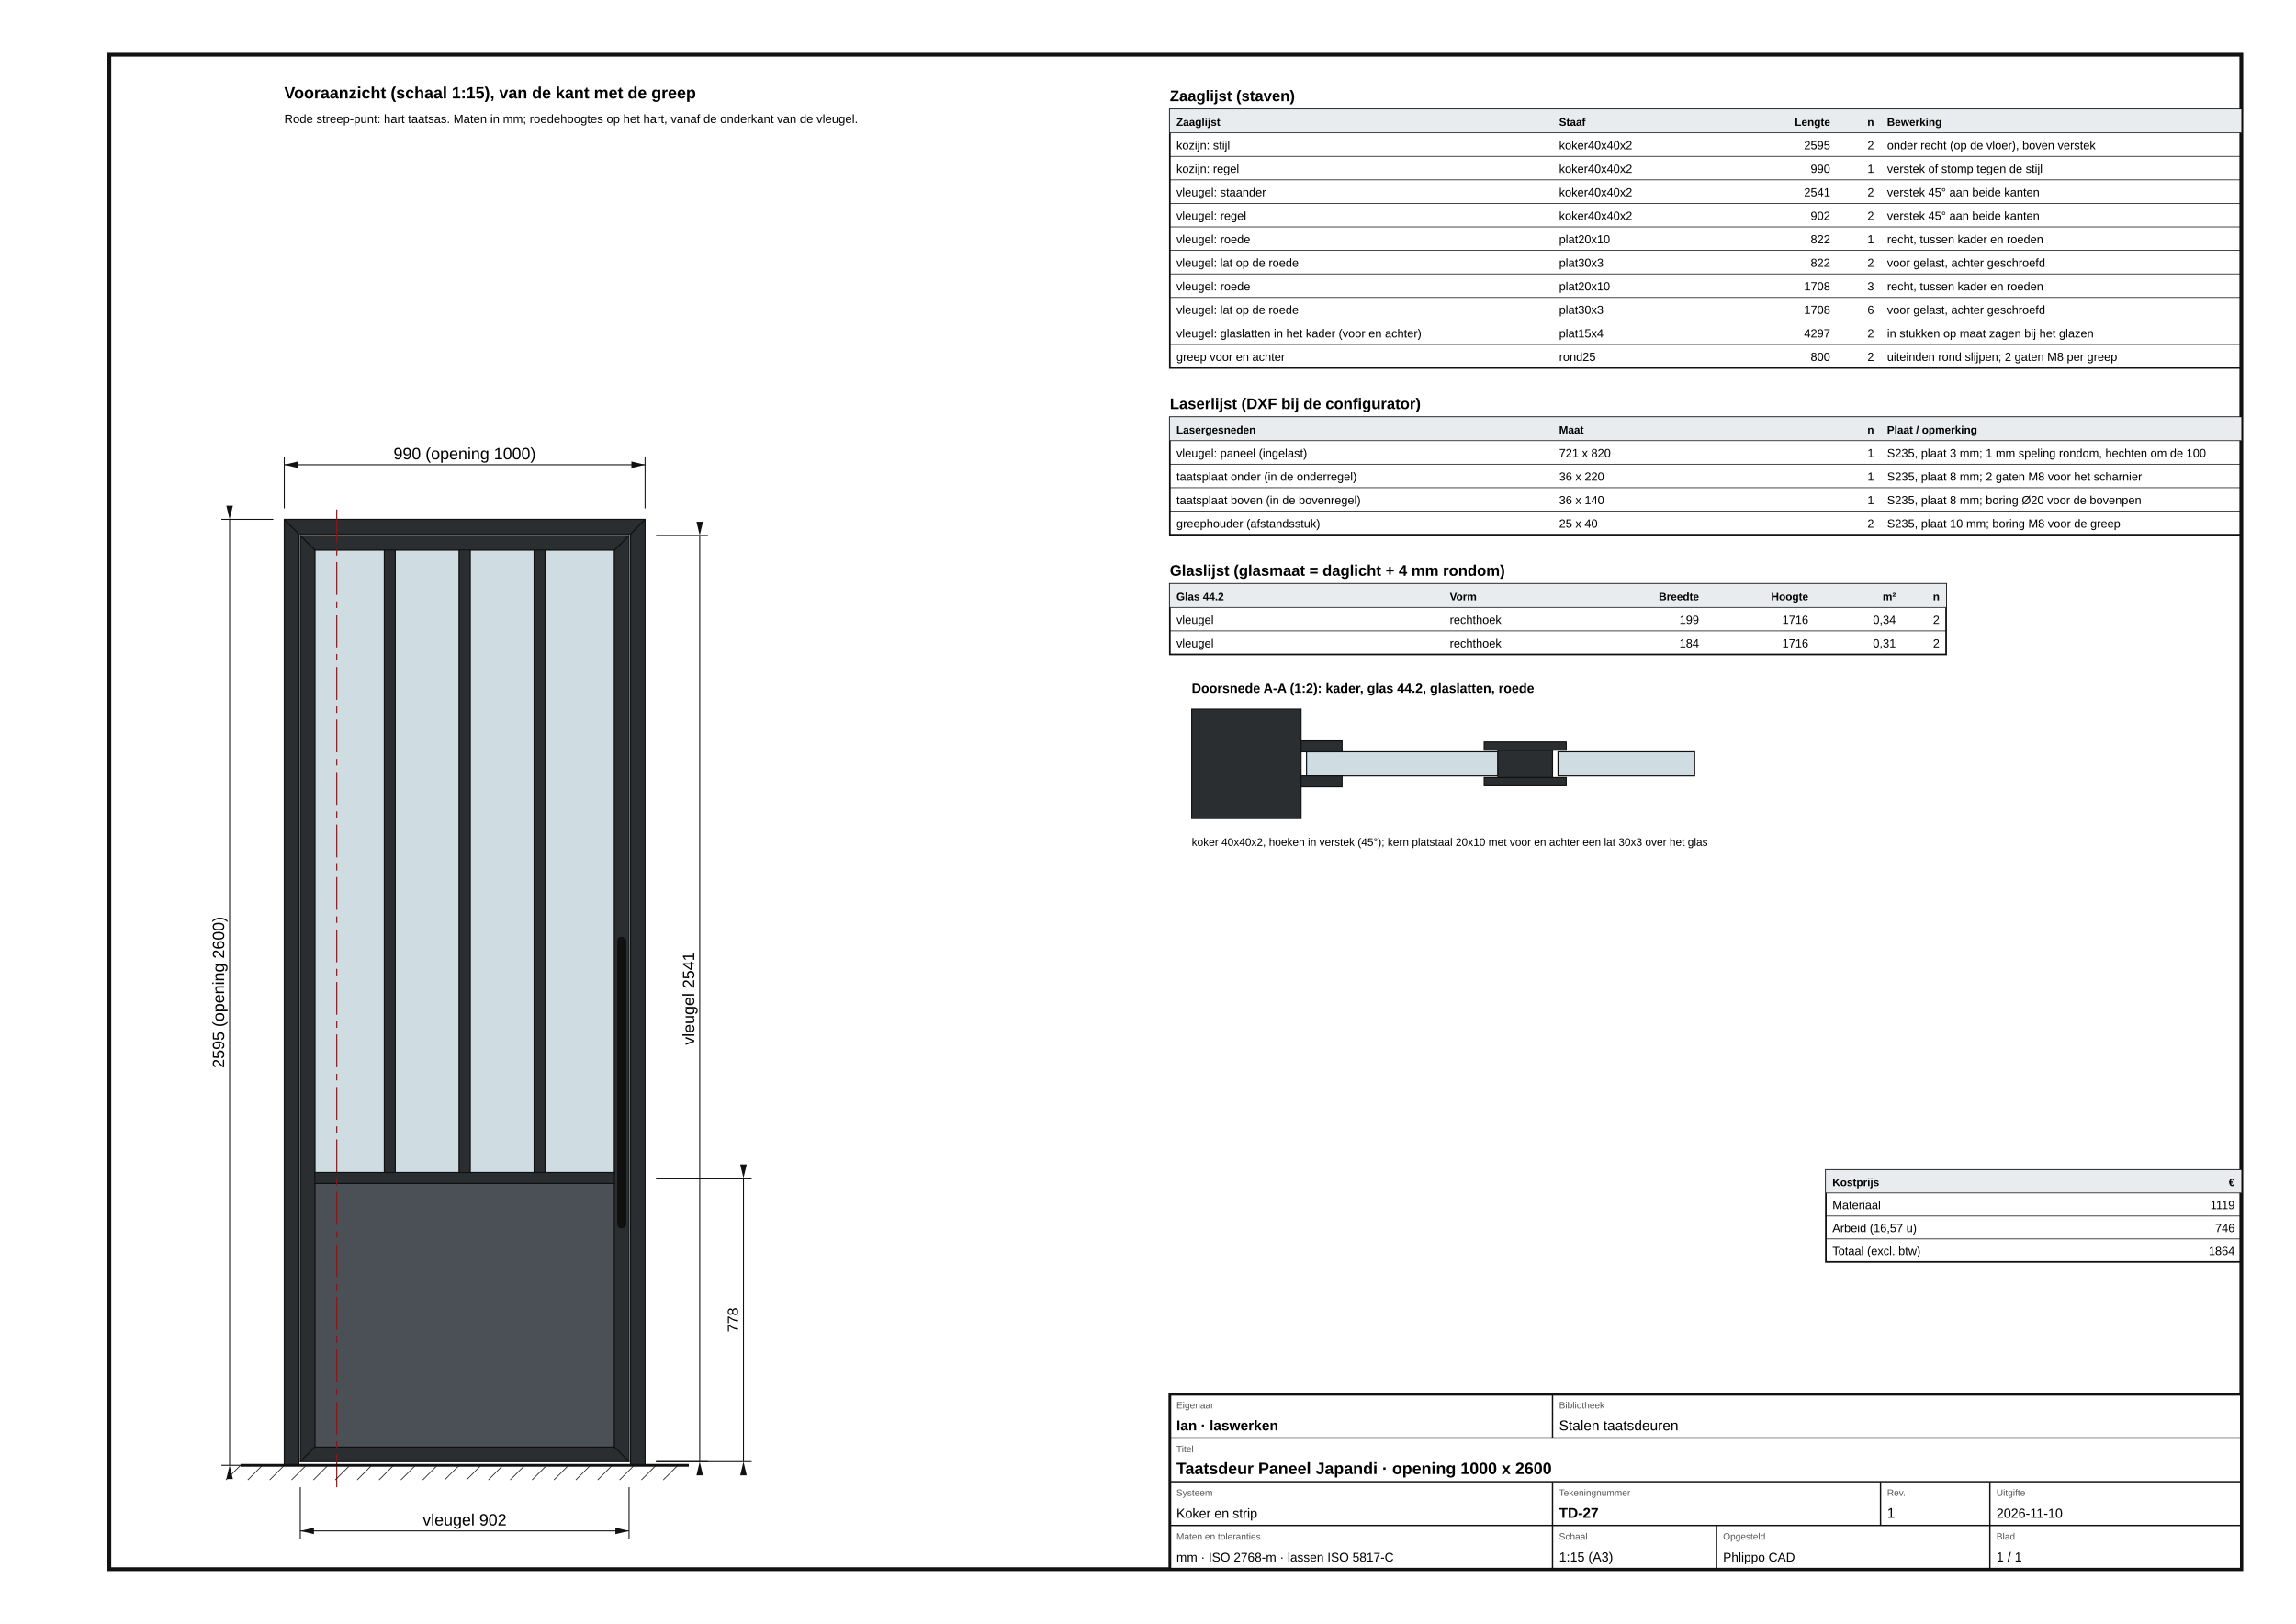
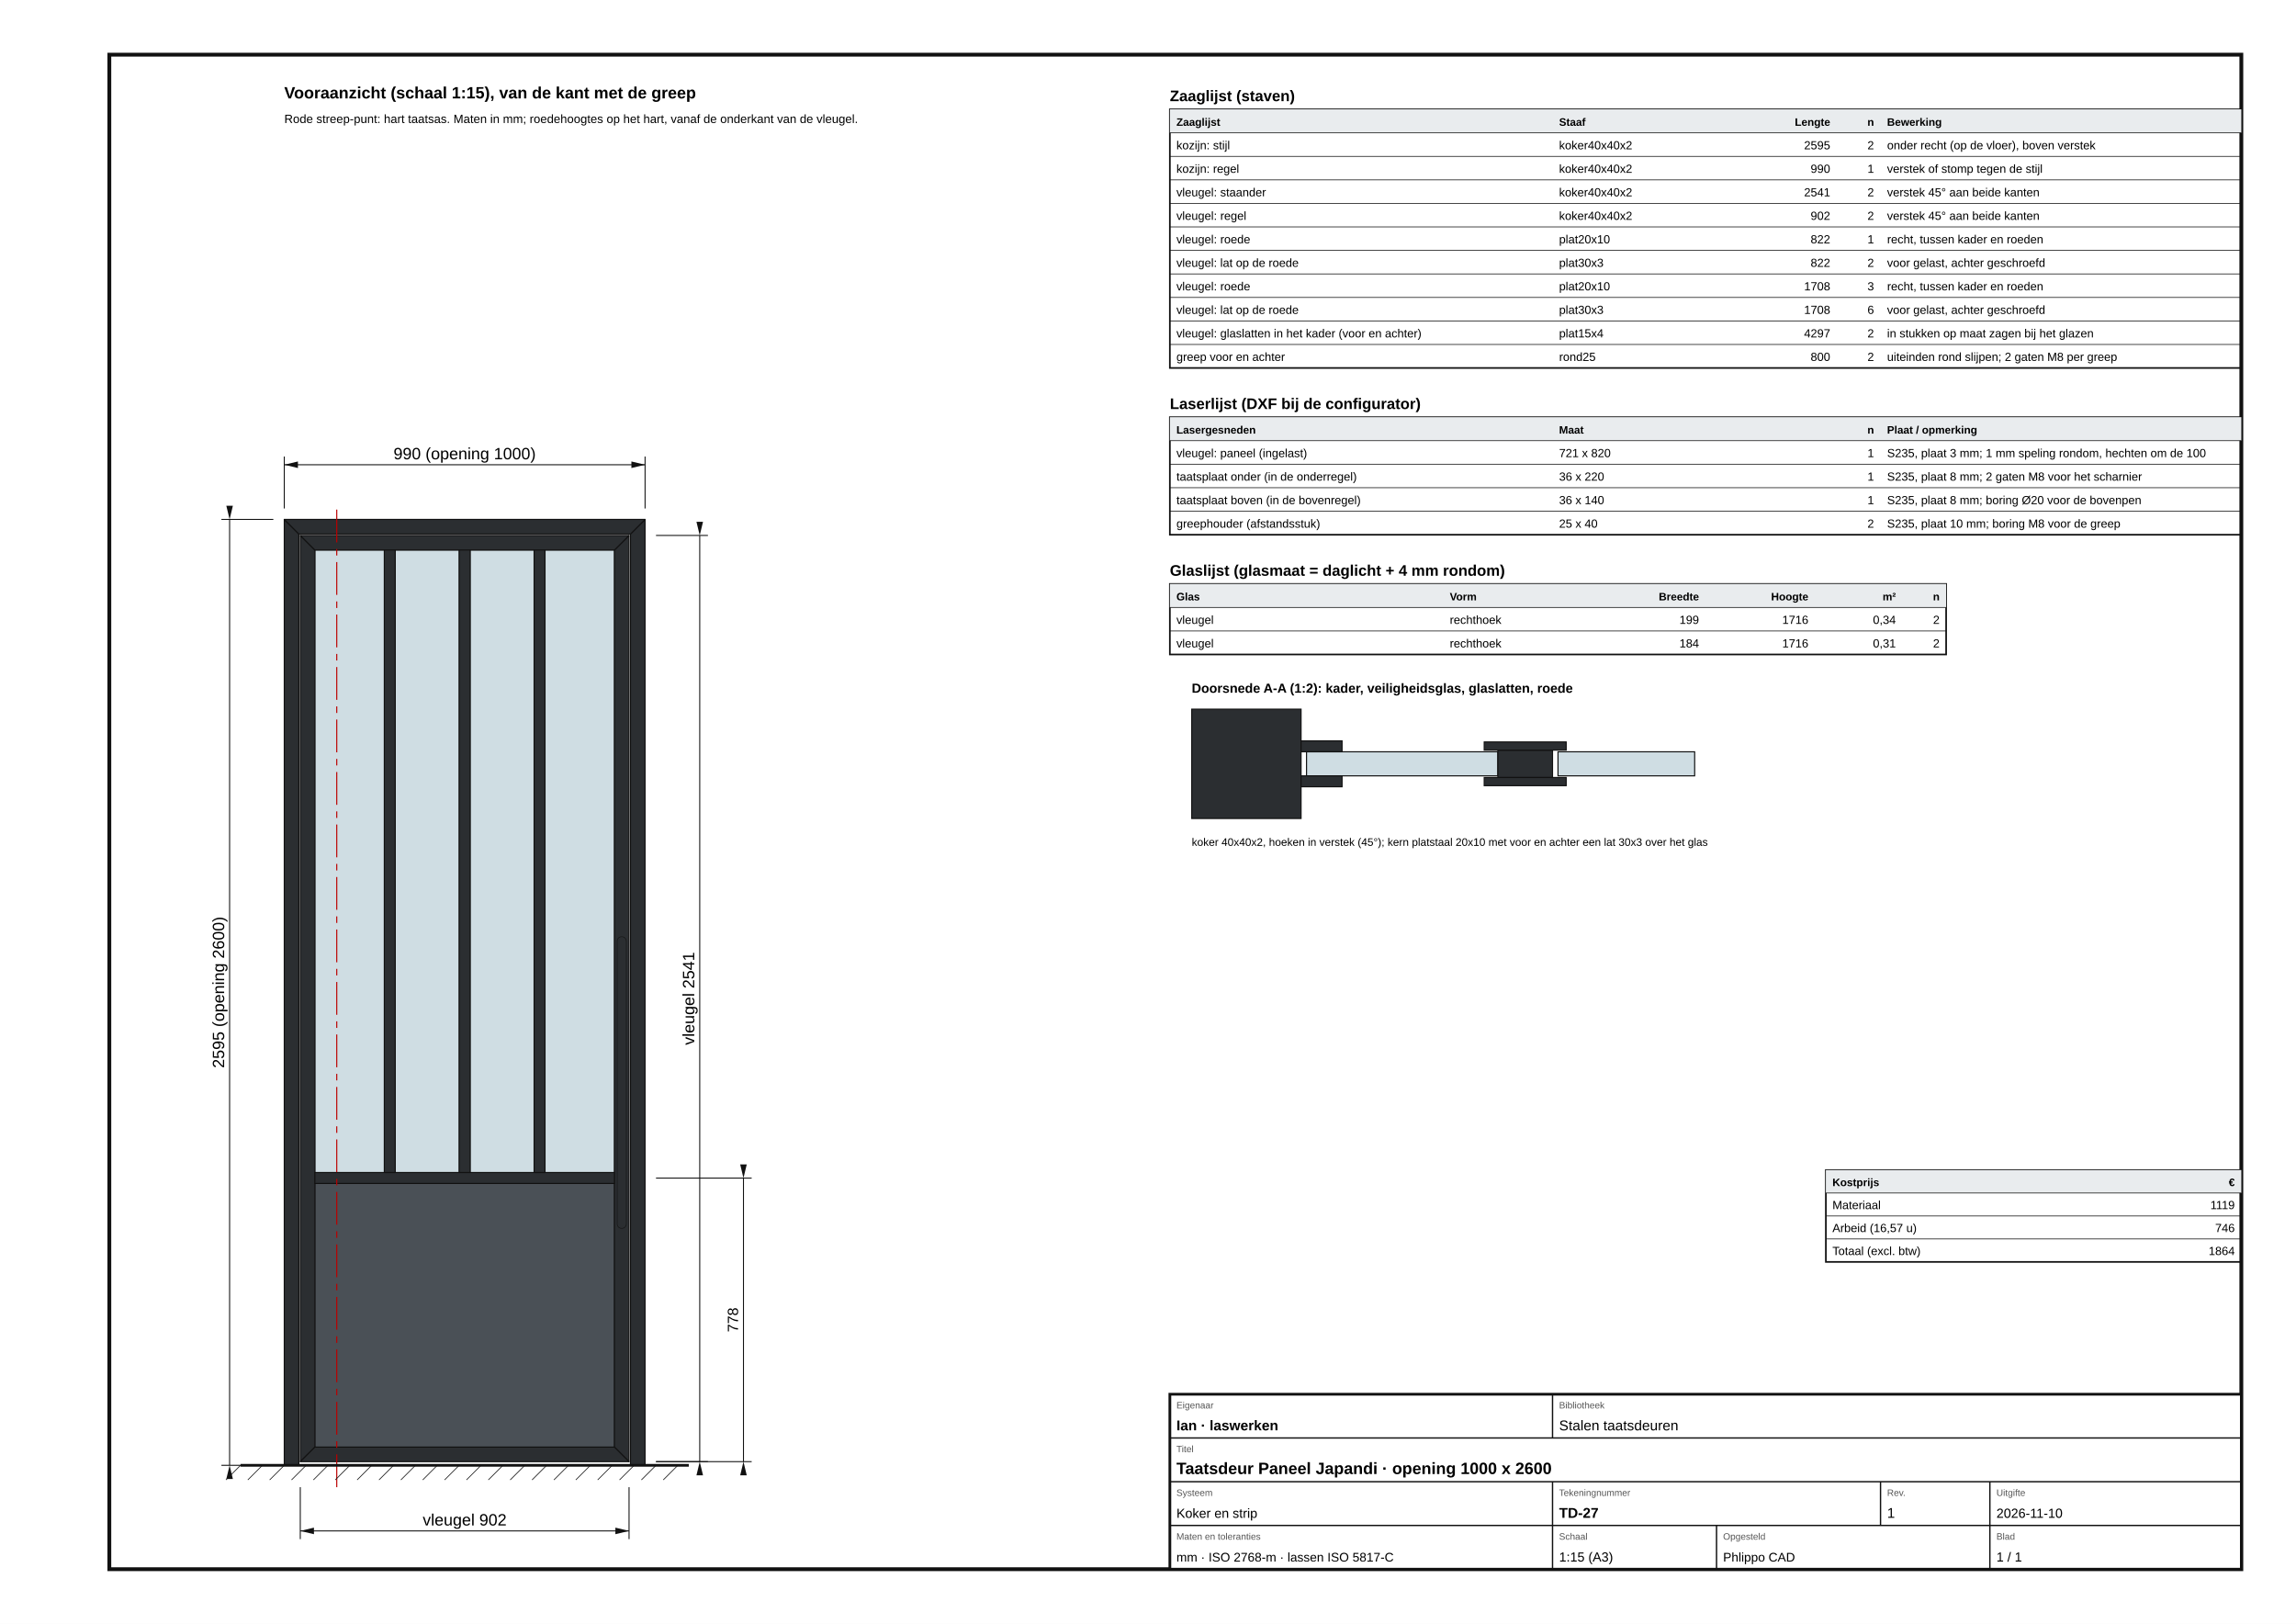
<svg xmlns="http://www.w3.org/2000/svg" viewBox="0 0 420 297" width="420mm" height="297mm" font-family="Arial, Helvetica, sans-serif">
  <rect width="420" height="297" fill="#fff" />
  <rect x="20" y="10" width="390" height="277" fill="none" stroke="#111" stroke-width="0.7" />
  <polygon points="57.6,214.45 70.3,214.45 70.3,100.6 57.6,100.6" fill="#cfdde3" stroke="#111" stroke-width="0.15" stroke-linejoin="round" />
  <polygon points="72.3,214.45 84,214.45 84,100.6 72.3,100.6" fill="#cfdde3" stroke="#111" stroke-width="0.15" stroke-linejoin="round" />
  <polygon points="86,214.45 97.7,214.45 97.7,100.6 86,100.6" fill="#cfdde3" stroke="#111" stroke-width="0.15" stroke-linejoin="round" />
  <polygon points="99.7,214.45 112.4,214.45 112.4,100.6 99.7,100.6" fill="#cfdde3" stroke="#111" stroke-width="0.15" stroke-linejoin="round" />
  <polygon points="57.6,264.67 112.4,264.67 112.4,216.45 57.6,216.45" fill="#4a5056" stroke="#111" stroke-width="0.15" stroke-linejoin="round" />
  <polygon points="52,268 52,95 54.67,97.67 54.67,268" fill="#2b2e31" stroke="#111" stroke-width="0.2" stroke-linejoin="round" />
  <polygon points="115.33,268 115.33,97.67 118,95 118,268" fill="#2b2e31" stroke="#111" stroke-width="0.2" stroke-linejoin="round" />
  <polygon points="52,95 118,95 115.33,97.67 54.67,97.67" fill="#2b2e31" stroke="#111" stroke-width="0.2" stroke-linejoin="round" />
  <polygon points="54.93,267.33 54.93,97.93 57.6,100.6 57.6,264.67" fill="#2b2e31" stroke="#111" stroke-width="0.2" stroke-linejoin="round" />
  <polygon points="112.4,264.67 112.4,100.6 115.07,97.93 115.07,267.33" fill="#2b2e31" stroke="#111" stroke-width="0.2" stroke-linejoin="round" />
  <polygon points="57.6,264.67 112.4,264.67 115.07,267.33 54.93,267.33" fill="#2b2e31" stroke="#111" stroke-width="0.2" stroke-linejoin="round" />
  <polygon points="54.93,97.93 115.07,97.93 112.4,100.6 57.6,100.6" fill="#2b2e31" stroke="#111" stroke-width="0.2" stroke-linejoin="round" />
  <polygon points="57.6,214.45 112.4,214.45 112.4,216.45 57.6,216.45" fill="#2b2e31" stroke="#111" stroke-width="0.2" stroke-linejoin="round" />
  <polygon points="70.3,214.45 70.3,100.6 72.3,100.6 72.3,214.45" fill="#2b2e31" stroke="#111" stroke-width="0.2" stroke-linejoin="round" />
  <polygon points="84,214.45 84,100.6 86,100.6 86,214.45" fill="#2b2e31" stroke="#111" stroke-width="0.2" stroke-linejoin="round" />
  <polygon points="97.7,214.45 97.7,100.6 99.7,100.6 99.7,214.45" fill="#2b2e31" stroke="#111" stroke-width="0.2" stroke-linejoin="round" />
  <line x1="61.6" y1="272" x2="61.6" y2="92.6" stroke="#b00" stroke-width="0.2" stroke-dasharray="6 1.2 1.2 1.2" />
-   <rect x="112.9" y="171.33" width="1.67" height="53.33" rx="0.8" fill="#111" stroke="none" />
+   <rect x="112.9" y="171.33" width="1.67" height="53.33" rx="0.8" fill="#2b2e31" stroke="#111" stroke-width="0.1" />
  <line x1="44" y1="268" x2="126" y2="268" stroke="#111" stroke-width="0.5" />
  <line x1="44" y1="268" x2="41.33" y2="270.67" stroke="#111" stroke-width="0.13" />
  <line x1="48" y1="268" x2="45.33" y2="270.67" stroke="#111" stroke-width="0.13" />
  <line x1="52" y1="268" x2="49.33" y2="270.67" stroke="#111" stroke-width="0.13" />
  <line x1="56" y1="268" x2="53.33" y2="270.67" stroke="#111" stroke-width="0.13" />
  <line x1="60" y1="268" x2="57.33" y2="270.67" stroke="#111" stroke-width="0.13" />
  <line x1="64" y1="268" x2="61.33" y2="270.67" stroke="#111" stroke-width="0.13" />
  <line x1="68" y1="268" x2="65.33" y2="270.67" stroke="#111" stroke-width="0.13" />
  <line x1="72" y1="268" x2="69.33" y2="270.67" stroke="#111" stroke-width="0.13" />
  <line x1="76" y1="268" x2="73.33" y2="270.67" stroke="#111" stroke-width="0.13" />
  <line x1="80" y1="268" x2="77.33" y2="270.67" stroke="#111" stroke-width="0.13" />
  <line x1="84" y1="268" x2="81.33" y2="270.67" stroke="#111" stroke-width="0.13" />
  <line x1="88" y1="268" x2="85.33" y2="270.67" stroke="#111" stroke-width="0.13" />
  <line x1="92" y1="268" x2="89.33" y2="270.67" stroke="#111" stroke-width="0.13" />
  <line x1="96" y1="268" x2="93.33" y2="270.67" stroke="#111" stroke-width="0.13" />
  <line x1="100" y1="268" x2="97.33" y2="270.67" stroke="#111" stroke-width="0.13" />
  <line x1="104" y1="268" x2="101.33" y2="270.67" stroke="#111" stroke-width="0.13" />
  <line x1="108" y1="268" x2="105.33" y2="270.67" stroke="#111" stroke-width="0.13" />
  <line x1="112" y1="268" x2="109.33" y2="270.67" stroke="#111" stroke-width="0.13" />
  <line x1="116" y1="268" x2="113.33" y2="270.67" stroke="#111" stroke-width="0.13" />
  <line x1="120" y1="268" x2="117.33" y2="270.67" stroke="#111" stroke-width="0.13" />
  <line x1="124" y1="268" x2="121.33" y2="270.67" stroke="#111" stroke-width="0.13" />
  <line x1="52" y1="93" x2="52" y2="83.5" stroke="#111" stroke-width="0.18" />
  <line x1="118" y1="93" x2="118" y2="83.5" stroke="#111" stroke-width="0.18" />
  <line x1="52" y1="85" x2="118" y2="85" stroke="#111" stroke-width="0.18" />
  <polygon points="52,85 54.5,85.6 54.5,84.4" fill="#111" />
  <polygon points="118,85 115.5,84.4 115.5,85.6" fill="#111" />
  <text x="85" y="84" font-size="3" text-anchor="middle">990 (opening 1000)</text>
  <line x1="50" y1="268" x2="40.5" y2="268" stroke="#111" stroke-width="0.18" />
  <line x1="50" y1="95" x2="40.5" y2="95" stroke="#111" stroke-width="0.18" />
  <line x1="42" y1="268" x2="42" y2="95" stroke="#111" stroke-width="0.18" />
  <polygon points="42,268 41.4,270.5 42.6,270.5" fill="#111" />
  <polygon points="42,95 42.6,92.5 41.4,92.5" fill="#111" />
  <text x="41" y="181.5" font-size="3" text-anchor="middle" transform="rotate(-90 41 181.5)">2595 (opening 2600)</text>
  <line x1="54.93" y1="272" x2="54.93" y2="281.5" stroke="#111" stroke-width="0.18" />
  <line x1="115.07" y1="272" x2="115.07" y2="281.5" stroke="#111" stroke-width="0.18" />
  <line x1="54.93" y1="280" x2="115.07" y2="280" stroke="#111" stroke-width="0.18" />
  <polygon points="54.93,280 57.43,280.6 57.43,279.4" fill="#111" />
  <polygon points="115.07,280 112.57,279.4 112.57,280.6" fill="#111" />
  <text x="85" y="279" font-size="3" text-anchor="middle">vleugel 902</text>
  <line x1="120" y1="267.33" x2="129.5" y2="267.33" stroke="#111" stroke-width="0.18" />
  <line x1="120" y1="97.93" x2="129.5" y2="97.93" stroke="#111" stroke-width="0.18" />
  <line x1="128" y1="267.33" x2="128" y2="97.93" stroke="#111" stroke-width="0.18" />
  <polygon points="128,267.33 127.4,269.83 128.6,269.83" fill="#111" />
  <polygon points="128,97.93 128.6,95.43 127.4,95.43" fill="#111" />
  <text x="127" y="182.63" font-size="3" text-anchor="middle" transform="rotate(-90 127 182.63)">vleugel 2541</text>
  <line x1="120" y1="267.33" x2="137.5" y2="267.33" stroke="#111" stroke-width="0.18" />
  <line x1="120" y1="215.47" x2="137.5" y2="215.47" stroke="#111" stroke-width="0.18" />
  <line x1="136" y1="267.33" x2="136" y2="215.47" stroke="#111" stroke-width="0.18" />
  <polygon points="136,267.33 135.4,269.83 136.6,269.83" fill="#111" />
  <polygon points="136,215.47 136.6,212.97 135.4,212.97" fill="#111" />
  <text x="135" y="241.4" font-size="2.7" text-anchor="middle" transform="rotate(-90 135 241.4)">778</text>
  <text x="52" y="18" font-size="3" font-weight="700">Vooraanzicht (schaal 1:15), van de kant met de greep</text>
  <text x="52" y="22.5" font-size="2.2">Rode streep-punt: hart taatsas. Maten in mm; roedehoogtes op het hart, vanaf de onderkant van de vleugel.</text>
  <text x="214" y="18.5" font-size="2.8" font-weight="700">Zaaglijst (staven)</text>
  <rect x="214" y="20" width="196" height="47.3" fill="none" stroke="#111" stroke-width="0.3" />
  <rect x="214" y="20" width="196" height="4.3" fill="#e9ecee" stroke="none" />
  <text x="215.2" y="23.01" font-size="1.978" font-weight="700">Zaaglijst</text>
  <text x="285.2" y="23.01" font-size="1.978" font-weight="700">Staaf</text>
  <text x="334.8" y="23.01" font-size="1.978" text-anchor="end" font-weight="700">Lengte</text>
  <text x="342.8" y="23.01" font-size="1.978" text-anchor="end" font-weight="700">n</text>
  <text x="345.2" y="23.01" font-size="1.978" font-weight="700">Bewerking</text>
  <line x1="214" y1="24.3" x2="410" y2="24.3" stroke="#111" stroke-width="0.13" />
  <text x="215.2" y="27.31" font-size="2.15">kozijn: stijl</text>
  <text x="285.2" y="27.31" font-size="2.15">koker40x40x2</text>
  <text x="334.8" y="27.31" font-size="2.15" text-anchor="end">2595</text>
  <text x="342.8" y="27.31" font-size="2.15" text-anchor="end">2</text>
  <text x="345.2" y="27.31" font-size="2.15">onder recht (op de vloer), boven verstek</text>
  <line x1="214" y1="28.6" x2="410" y2="28.6" stroke="#111" stroke-width="0.13" />
  <text x="215.2" y="31.61" font-size="2.15">kozijn: regel</text>
  <text x="285.2" y="31.61" font-size="2.15">koker40x40x2</text>
  <text x="334.8" y="31.61" font-size="2.15" text-anchor="end">990</text>
  <text x="342.8" y="31.61" font-size="2.15" text-anchor="end">1</text>
  <text x="345.2" y="31.61" font-size="2.15">verstek of stomp tegen de stijl</text>
  <line x1="214" y1="32.9" x2="410" y2="32.9" stroke="#111" stroke-width="0.13" />
  <text x="215.2" y="35.91" font-size="2.15">vleugel: staander</text>
  <text x="285.2" y="35.91" font-size="2.15">koker40x40x2</text>
  <text x="334.8" y="35.91" font-size="2.15" text-anchor="end">2541</text>
  <text x="342.8" y="35.91" font-size="2.15" text-anchor="end">2</text>
  <text x="345.2" y="35.91" font-size="2.15">verstek 45° aan beide kanten</text>
  <line x1="214" y1="37.2" x2="410" y2="37.2" stroke="#111" stroke-width="0.13" />
  <text x="215.2" y="40.21" font-size="2.15">vleugel: regel</text>
  <text x="285.2" y="40.21" font-size="2.15">koker40x40x2</text>
  <text x="334.8" y="40.21" font-size="2.15" text-anchor="end">902</text>
  <text x="342.8" y="40.21" font-size="2.15" text-anchor="end">2</text>
  <text x="345.2" y="40.21" font-size="2.15">verstek 45° aan beide kanten</text>
  <line x1="214" y1="41.5" x2="410" y2="41.5" stroke="#111" stroke-width="0.13" />
  <text x="215.2" y="44.51" font-size="2.15">vleugel: roede</text>
  <text x="285.2" y="44.51" font-size="2.15">plat20x10</text>
  <text x="334.8" y="44.51" font-size="2.15" text-anchor="end">822</text>
  <text x="342.8" y="44.51" font-size="2.15" text-anchor="end">1</text>
  <text x="345.2" y="44.51" font-size="2.15">recht, tussen kader en roeden</text>
  <line x1="214" y1="45.8" x2="410" y2="45.8" stroke="#111" stroke-width="0.13" />
  <text x="215.2" y="48.81" font-size="2.15">vleugel: lat op de roede</text>
  <text x="285.2" y="48.81" font-size="2.15">plat30x3</text>
  <text x="334.8" y="48.81" font-size="2.15" text-anchor="end">822</text>
  <text x="342.8" y="48.81" font-size="2.15" text-anchor="end">2</text>
  <text x="345.2" y="48.81" font-size="2.15">voor gelast, achter geschroefd</text>
  <line x1="214" y1="50.1" x2="410" y2="50.1" stroke="#111" stroke-width="0.13" />
  <text x="215.2" y="53.11" font-size="2.15">vleugel: roede</text>
  <text x="285.2" y="53.11" font-size="2.15">plat20x10</text>
  <text x="334.8" y="53.11" font-size="2.15" text-anchor="end">1708</text>
  <text x="342.8" y="53.11" font-size="2.15" text-anchor="end">3</text>
  <text x="345.2" y="53.11" font-size="2.15">recht, tussen kader en roeden</text>
  <line x1="214" y1="54.4" x2="410" y2="54.4" stroke="#111" stroke-width="0.13" />
  <text x="215.2" y="57.41" font-size="2.15">vleugel: lat op de roede</text>
  <text x="285.2" y="57.41" font-size="2.15">plat30x3</text>
  <text x="334.8" y="57.41" font-size="2.15" text-anchor="end">1708</text>
  <text x="342.8" y="57.41" font-size="2.15" text-anchor="end">6</text>
  <text x="345.2" y="57.41" font-size="2.15">voor gelast, achter geschroefd</text>
  <line x1="214" y1="58.7" x2="410" y2="58.7" stroke="#111" stroke-width="0.13" />
  <text x="215.2" y="61.71" font-size="2.15">vleugel: glaslatten in het kader (voor en achter)</text>
  <text x="285.2" y="61.71" font-size="2.15">plat15x4</text>
  <text x="334.8" y="61.71" font-size="2.15" text-anchor="end">4297</text>
  <text x="342.8" y="61.71" font-size="2.15" text-anchor="end">2</text>
  <text x="345.2" y="61.71" font-size="2.15">in stukken op maat zagen bij het glazen</text>
  <line x1="214" y1="63" x2="410" y2="63" stroke="#111" stroke-width="0.13" />
  <text x="215.2" y="66.01" font-size="2.15">greep voor en achter</text>
  <text x="285.2" y="66.01" font-size="2.15">rond25</text>
  <text x="334.8" y="66.01" font-size="2.15" text-anchor="end">800</text>
  <text x="342.8" y="66.01" font-size="2.15" text-anchor="end">2</text>
  <text x="345.2" y="66.01" font-size="2.15">uiteinden rond slijpen; 2 gaten M8 per greep</text>
  <text x="214" y="74.8" font-size="2.8" font-weight="700">Laserlijst (DXF bij de configurator)</text>
  <rect x="214" y="76.3" width="196" height="21.5" fill="none" stroke="#111" stroke-width="0.3" />
  <rect x="214" y="76.3" width="196" height="4.3" fill="#e9ecee" stroke="none" />
  <text x="215.2" y="79.31" font-size="1.978" font-weight="700">Lasergesneden</text>
  <text x="285.2" y="79.31" font-size="1.978" font-weight="700">Maat</text>
  <text x="342.8" y="79.31" font-size="1.978" text-anchor="end" font-weight="700">n</text>
  <text x="345.2" y="79.31" font-size="1.978" font-weight="700">Plaat / opmerking</text>
  <line x1="214" y1="80.6" x2="410" y2="80.6" stroke="#111" stroke-width="0.13" />
  <text x="215.2" y="83.61" font-size="2.15">vleugel: paneel (ingelast)</text>
  <text x="285.2" y="83.61" font-size="2.15">721 x 820</text>
  <text x="342.8" y="83.61" font-size="2.15" text-anchor="end">1</text>
  <text x="345.2" y="83.61" font-size="2.15">S235, plaat 3 mm; 1 mm speling rondom, hechten om de 100</text>
  <line x1="214" y1="84.9" x2="410" y2="84.9" stroke="#111" stroke-width="0.13" />
  <text x="215.2" y="87.91" font-size="2.15">taatsplaat onder (in de onderregel)</text>
  <text x="285.2" y="87.91" font-size="2.15">36 x 220</text>
  <text x="342.8" y="87.91" font-size="2.15" text-anchor="end">1</text>
  <text x="345.2" y="87.91" font-size="2.15">S235, plaat 8 mm; 2 gaten M8 voor het scharnier</text>
  <line x1="214" y1="89.2" x2="410" y2="89.2" stroke="#111" stroke-width="0.13" />
  <text x="215.2" y="92.21" font-size="2.15">taatsplaat boven (in de bovenregel)</text>
  <text x="285.2" y="92.21" font-size="2.15">36 x 140</text>
  <text x="342.8" y="92.21" font-size="2.15" text-anchor="end">1</text>
  <text x="345.2" y="92.21" font-size="2.15">S235, plaat 8 mm; boring Ø20 voor de bovenpen</text>
  <line x1="214" y1="93.5" x2="410" y2="93.5" stroke="#111" stroke-width="0.13" />
  <text x="215.2" y="96.51" font-size="2.15">greephouder (afstandsstuk)</text>
  <text x="285.2" y="96.51" font-size="2.15">25 x 40</text>
  <text x="342.8" y="96.51" font-size="2.15" text-anchor="end">2</text>
  <text x="345.2" y="96.51" font-size="2.15">S235, plaat 10 mm; boring M8 voor de greep</text>
  <text x="214" y="105.3" font-size="2.8" font-weight="700">Glaslijst (glasmaat = daglicht + 4 mm rondom)</text>
  <rect x="214" y="106.8" width="142" height="12.9" fill="none" stroke="#111" stroke-width="0.3" />
  <rect x="214" y="106.8" width="142" height="4.3" fill="#e9ecee" stroke="none" />
-   <text x="215.2" y="109.81" font-size="1.978" font-weight="700">Glas 44.2</text>
+   <text x="215.2" y="109.81" font-size="1.978" font-weight="700">Glas</text>
  <text x="265.2" y="109.81" font-size="1.978" font-weight="700">Vorm</text>
  <text x="310.8" y="109.81" font-size="1.978" text-anchor="end" font-weight="700">Breedte</text>
  <text x="330.8" y="109.81" font-size="1.978" text-anchor="end" font-weight="700">Hoogte</text>
  <text x="346.8" y="109.81" font-size="1.978" text-anchor="end" font-weight="700">m²</text>
  <text x="354.8" y="109.81" font-size="1.978" text-anchor="end" font-weight="700">n</text>
  <line x1="214" y1="111.1" x2="356" y2="111.1" stroke="#111" stroke-width="0.13" />
  <text x="215.2" y="114.11" font-size="2.15">vleugel</text>
  <text x="265.2" y="114.11" font-size="2.15">rechthoek</text>
  <text x="310.8" y="114.11" font-size="2.15" text-anchor="end">199</text>
  <text x="330.8" y="114.11" font-size="2.15" text-anchor="end">1716</text>
  <text x="346.8" y="114.11" font-size="2.15" text-anchor="end">0,34</text>
  <text x="354.8" y="114.11" font-size="2.15" text-anchor="end">2</text>
  <line x1="214" y1="115.4" x2="356" y2="115.4" stroke="#111" stroke-width="0.13" />
  <text x="215.2" y="118.41" font-size="2.15">vleugel</text>
  <text x="265.2" y="118.41" font-size="2.15">rechthoek</text>
  <text x="310.8" y="118.41" font-size="2.15" text-anchor="end">184</text>
  <text x="330.8" y="118.41" font-size="2.15" text-anchor="end">1716</text>
  <text x="346.8" y="118.41" font-size="2.15" text-anchor="end">0,31</text>
  <text x="354.8" y="118.41" font-size="2.15" text-anchor="end">2</text>
  <rect x="218" y="129.7" width="20" height="20" fill="#2b2e31" stroke="#111" stroke-width="0.2" />
  <rect x="239" y="137.5" width="35" height="4.4" fill="#cfdde3" stroke="#111" stroke-width="0.2" />
  <rect x="238" y="135.5" width="7.5" height="2" fill="#2b2e31" stroke="#111" stroke-width="0.2" />
  <rect x="238" y="141.9" width="7.5" height="2" fill="#2b2e31" stroke="#111" stroke-width="0.2" />
  <rect x="274" y="137.2" width="10" height="5" fill="#2b2e31" stroke="#111" stroke-width="0.2" />
  <rect x="271.5" y="135.7" width="15" height="1.5" fill="#2b2e31" stroke="#111" stroke-width="0.2" />
  <rect x="271.5" y="142.2" width="15" height="1.5" fill="#2b2e31" stroke="#111" stroke-width="0.2" />
  <rect x="285" y="137.5" width="25" height="4.4" fill="#cfdde3" stroke="#111" stroke-width="0.2" />
-   <text x="218" y="126.7" font-size="2.4" font-weight="700">Doorsnede A-A (1:2): kader, glas 44.2, glaslatten, roede</text>
+   <text x="218" y="126.7" font-size="2.4" font-weight="700">Doorsnede A-A (1:2): kader, veiligheidsglas, glaslatten, roede</text>
  <text x="218" y="154.7" font-size="2">koker 40x40x2, hoeken in verstek (45°); kern platstaal 20x10 met voor en achter een lat 30x3 over het glas</text>
  <rect x="334" y="214" width="76" height="16.8" fill="none" stroke="#111" stroke-width="0.3" />
  <rect x="334" y="214" width="76" height="4.2" fill="#e9ecee" stroke="none" />
  <text x="335.2" y="216.94" font-size="1.978" font-weight="700">Kostprijs</text>
  <text x="408.8" y="216.94" font-size="1.978" text-anchor="end" font-weight="700">€</text>
  <line x1="334" y1="218.2" x2="410" y2="218.2" stroke="#111" stroke-width="0.13" />
  <text x="335.2" y="221.14" font-size="2.15">Materiaal</text>
  <text x="408.8" y="221.14" font-size="2.15" text-anchor="end">1119</text>
  <line x1="334" y1="222.4" x2="410" y2="222.4" stroke="#111" stroke-width="0.13" />
  <text x="335.2" y="225.34" font-size="2.15">Arbeid (16,57 u)</text>
  <text x="408.8" y="225.34" font-size="2.15" text-anchor="end">746</text>
  <line x1="334" y1="226.6" x2="410" y2="226.6" stroke="#111" stroke-width="0.13" />
  <text x="335.2" y="229.54" font-size="2.15">Totaal (excl. btw)</text>
  <text x="408.8" y="229.54" font-size="2.15" text-anchor="end">1864</text>
  <rect x="214" y="255" width="196" height="32" fill="#fff" stroke="#111" stroke-width="0.5" />
  <line x1="214" y1="263" x2="410" y2="263" stroke="#111" stroke-width="0.25" />
  <line x1="214" y1="271" x2="410" y2="271" stroke="#111" stroke-width="0.25" />
  <line x1="214" y1="279" x2="410" y2="279" stroke="#111" stroke-width="0.25" />
  <text x="215.2" y="257.6" font-size="1.7" fill="#555">Eigenaar</text>
  <text x="215.2" y="261.6" font-size="2.6" font-weight="700">Ian · laswerken</text>
  <line x1="284" y1="255" x2="284" y2="263" stroke="#111" stroke-width="0.25" />
  <text x="285.2" y="257.6" font-size="1.7" fill="#555">Bibliotheek</text>
  <text x="285.2" y="261.6" font-size="2.6">Stalen taatsdeuren</text>
  <text x="215.2" y="265.6" font-size="1.7" fill="#555">Titel</text>
  <text x="215.2" y="269.6" font-size="3" font-weight="700">Taatsdeur Paneel Japandi · opening 1000 x 2600</text>
  <text x="215.2" y="273.6" font-size="1.7" fill="#555">Systeem</text>
  <text x="215.2" y="277.6" font-size="2.4">Koker en strip</text>
  <line x1="284" y1="271" x2="284" y2="279" stroke="#111" stroke-width="0.25" />
  <text x="285.2" y="273.6" font-size="1.7" fill="#555">Tekeningnummer</text>
  <text x="285.2" y="277.6" font-size="2.6" font-weight="700">TD-27</text>
  <line x1="344" y1="271" x2="344" y2="279" stroke="#111" stroke-width="0.25" />
  <text x="345.2" y="273.6" font-size="1.7" fill="#555">Rev.</text>
  <text x="345.2" y="277.6" font-size="2.6">1</text>
  <line x1="364" y1="271" x2="364" y2="279" stroke="#111" stroke-width="0.25" />
  <text x="365.2" y="273.6" font-size="1.7" fill="#555">Uitgifte</text>
  <text x="365.2" y="277.6" font-size="2.4">2026-11-10</text>
  <text x="215.2" y="281.6" font-size="1.7" fill="#555">Maten en toleranties</text>
  <text x="215.2" y="285.6" font-size="2.3">mm · ISO 2768-m · lassen ISO 5817-C</text>
  <line x1="284" y1="279" x2="284" y2="287" stroke="#111" stroke-width="0.25" />
  <text x="285.2" y="281.6" font-size="1.7" fill="#555">Schaal</text>
  <text x="285.2" y="285.6" font-size="2.4">1:15 (A3)</text>
  <line x1="314" y1="279" x2="314" y2="287" stroke="#111" stroke-width="0.25" />
  <text x="315.2" y="281.6" font-size="1.7" fill="#555">Opgesteld</text>
  <text x="315.2" y="285.6" font-size="2.3">Phlippo CAD</text>
  <line x1="364" y1="279" x2="364" y2="287" stroke="#111" stroke-width="0.25" />
  <text x="365.2" y="281.6" font-size="1.7" fill="#555">Blad</text>
  <text x="365.2" y="285.6" font-size="2.4">1 / 1</text>
</svg>
